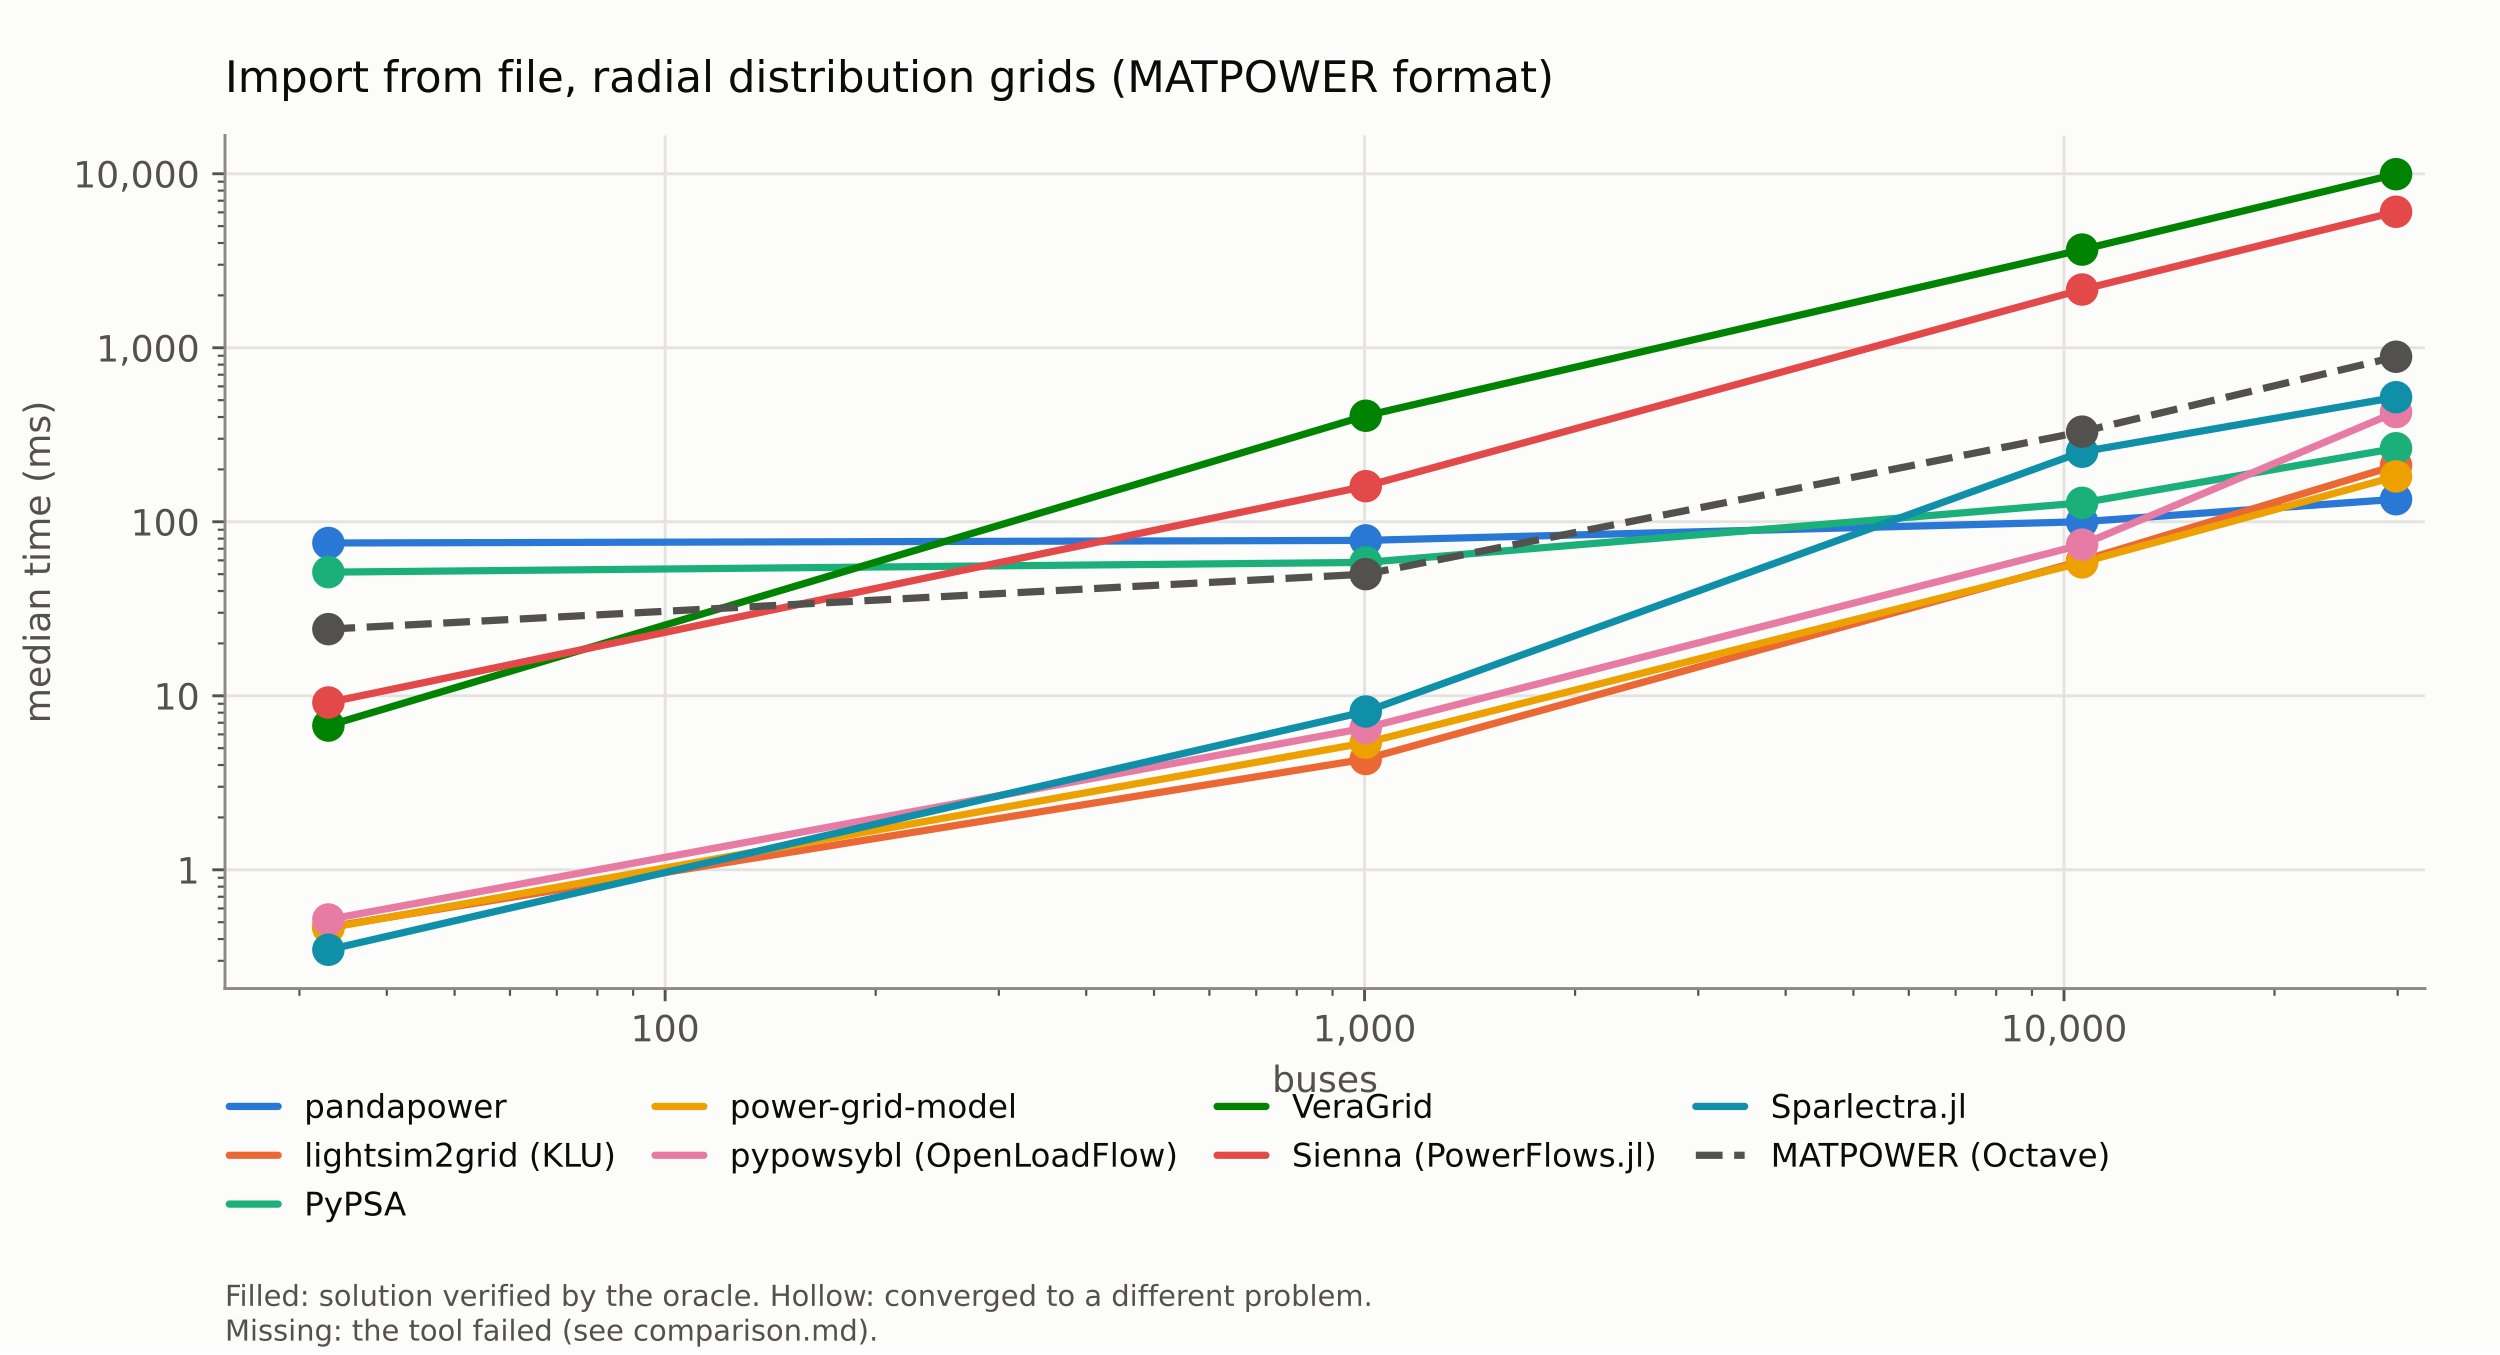
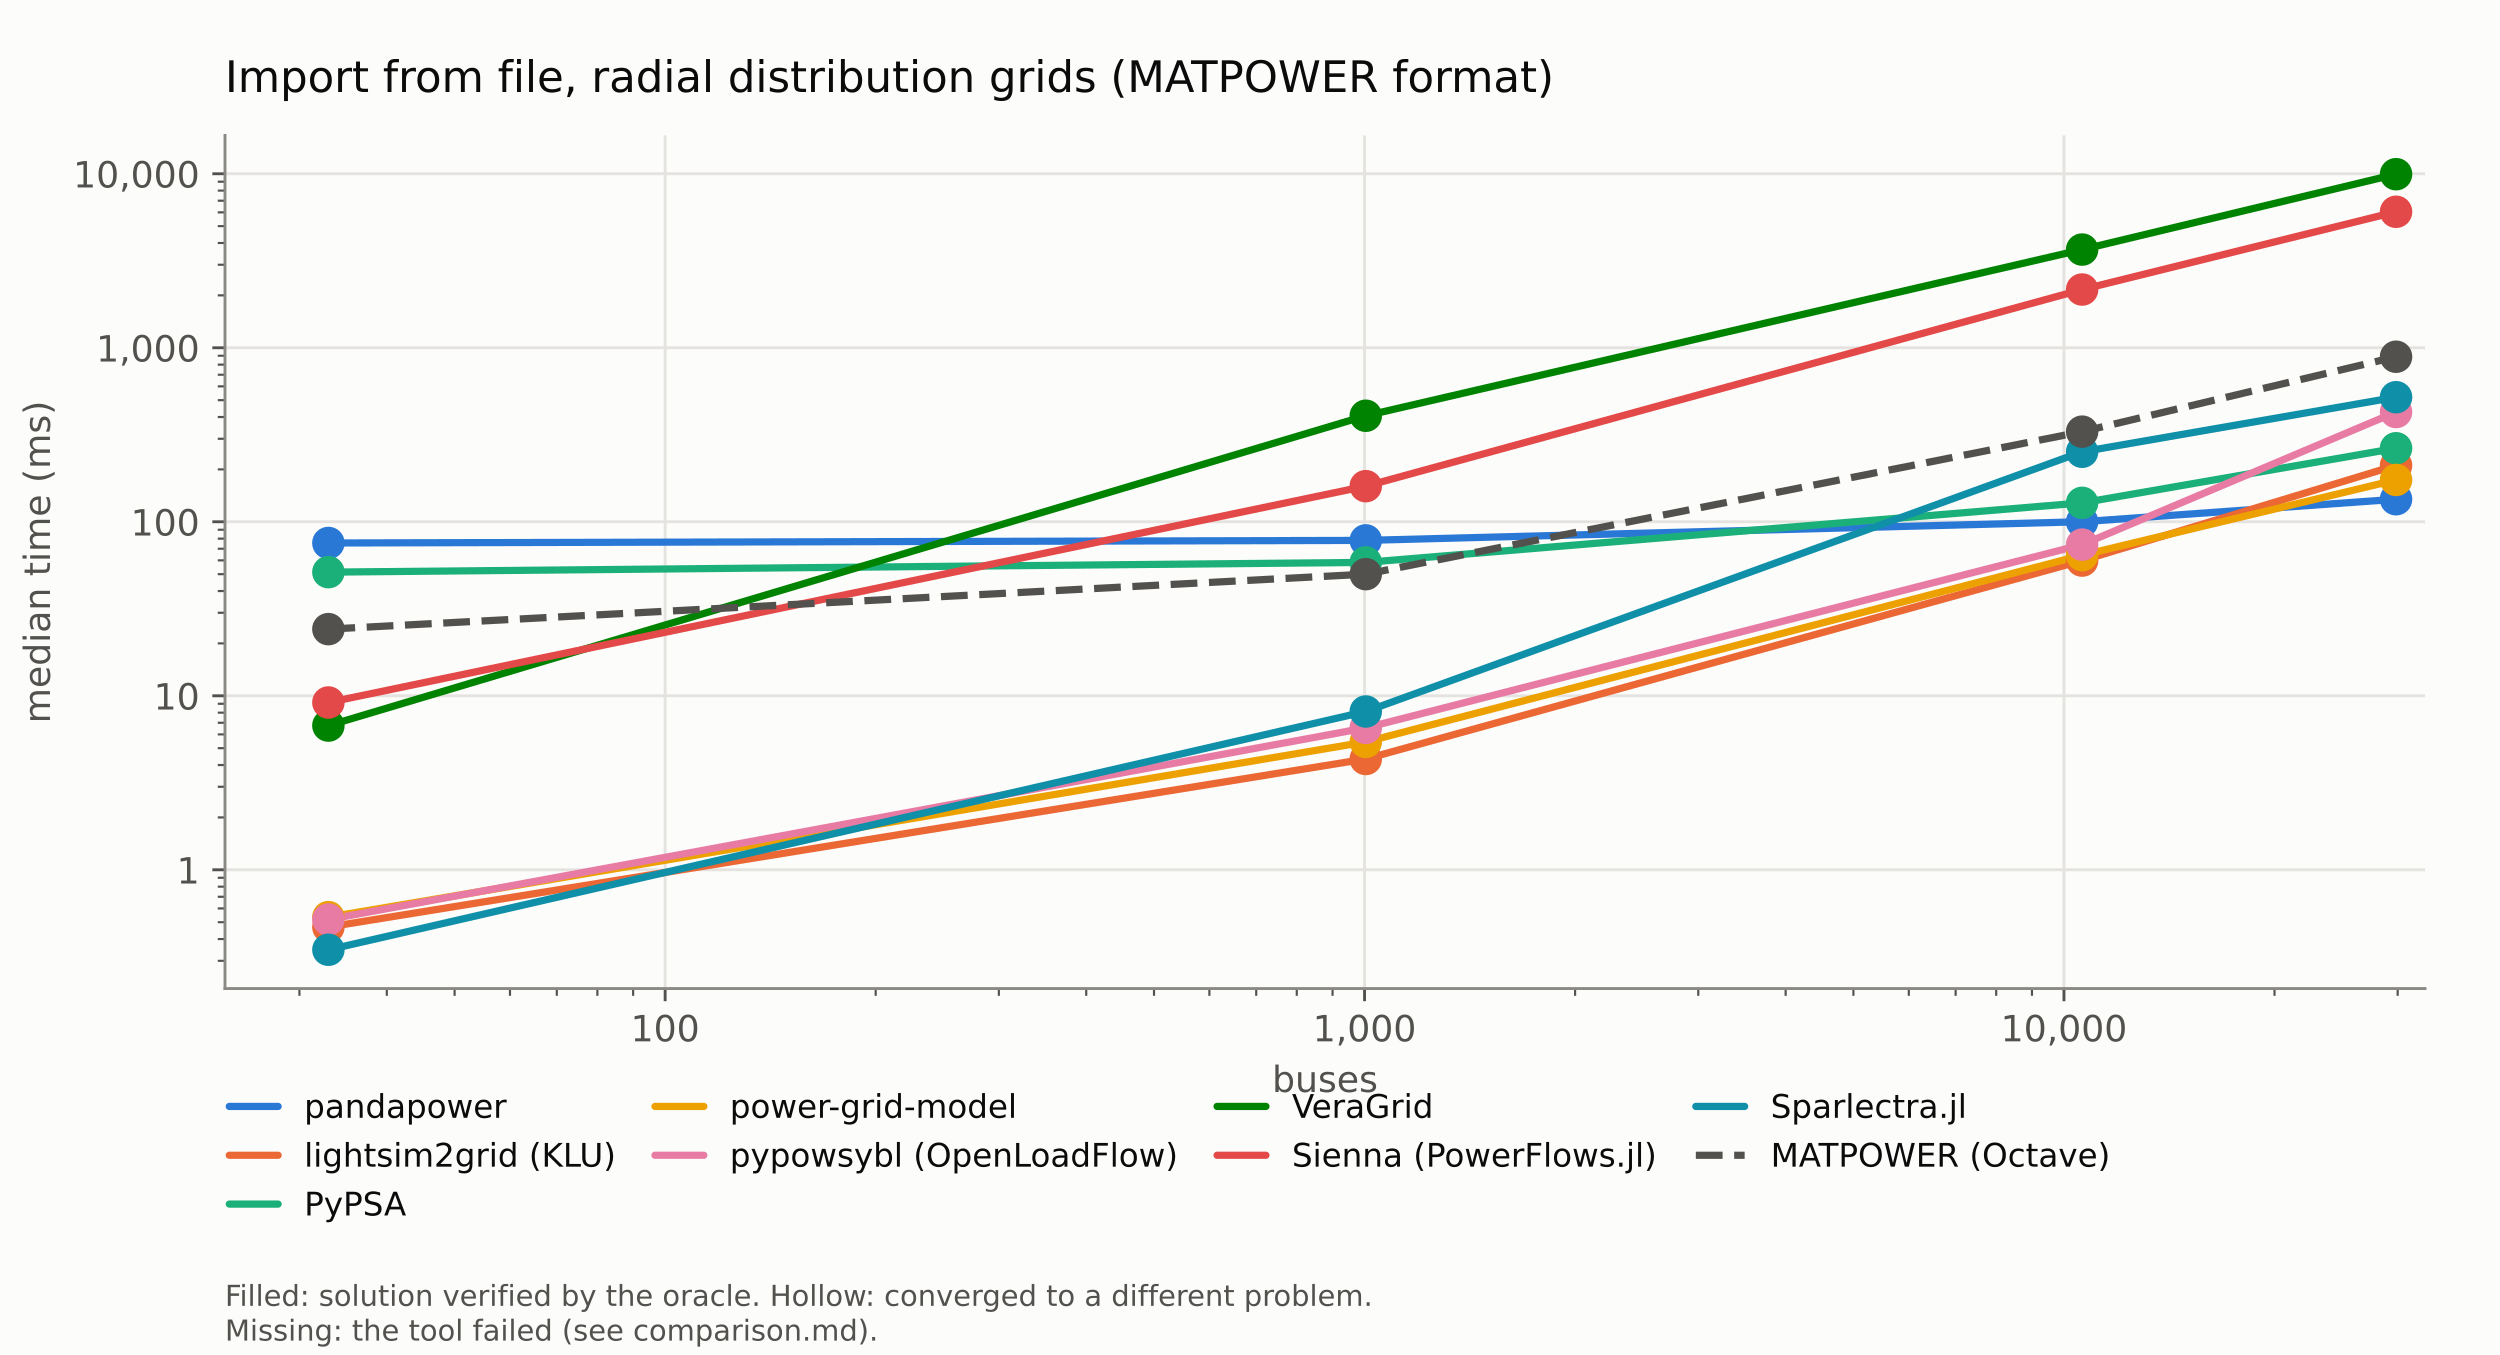
<svg xmlns="http://www.w3.org/2000/svg" xmlns:xlink="http://www.w3.org/1999/xlink" width="691.2pt" height="374.4pt" viewBox="0 0 691.2 374.4" version="1.1">
  <defs>
    <style type="text/css">*{stroke-linejoin: round; stroke-linecap: butt}</style>
  </defs>
  <g id="figure_1">
    <g id="patch_1">
      <path d="M 0 374.4  L 691.2 374.4  L 691.2 0  L 0 0  z " style="fill: #fcfcfb" />
    </g>
    <g id="axes_1">
      <g id="patch_2">
        <path d="M 62.208 273.312  L 670.464 273.312  L 670.464 37.44  L 62.208 37.44  z " style="fill: #fcfcfb" />
      </g>
      <g id="matplotlib.axis_1">
        <g id="xtick_1">
          <g id="line2d_1">
            <path d="M 183.898 273.312  L 183.898 37.44  " clip-path="url(#pc0a371b898)" style="fill: none; stroke: #e4e3df; stroke-width: 0.8; stroke-linecap: square" />
          </g>
          <g id="line2d_2">
            <defs>
              <path id="m20d59cd3c9" d="M 0 0  L 0 3.5  " style="stroke: #52514e; stroke-width: 0.8" />
            </defs>
            <g>
              <use xlink:href="#m20d59cd3c9" x="183.898" y="273.312" style="fill: #52514e; stroke: #52514e; stroke-width: 0.8" />
            </g>
          </g>
          <g id="text_1">
            <text style="font-size: 10px; font-family: 'DejaVu Sans', 'Bitstream Vera Sans', 'Computer Modern Sans Serif', 'Lucida Grande', 'Verdana', 'Geneva', 'Lucid', 'Arial', 'Helvetica', 'Avant Garde', sans-serif; text-anchor: middle; fill: #52514e" x="183.898" y="287.91" transform="rotate(-0 183.8982 287.9097)">100</text>
          </g>
        </g>
        <g id="xtick_2">
          <g id="line2d_3">
            <path d="M 377.272 273.312  L 377.272 37.44  " clip-path="url(#pc0a371b898)" style="fill: none; stroke: #e4e3df; stroke-width: 0.8; stroke-linecap: square" />
          </g>
          <g id="line2d_4">
            <g>
              <use xlink:href="#m20d59cd3c9" x="377.272" y="273.312" style="fill: #52514e; stroke: #52514e; stroke-width: 0.8" />
            </g>
          </g>
          <g id="text_2">
            <text style="font-size: 10px; font-family: 'DejaVu Sans', 'Bitstream Vera Sans', 'Computer Modern Sans Serif', 'Lucida Grande', 'Verdana', 'Geneva', 'Lucid', 'Arial', 'Helvetica', 'Avant Garde', sans-serif; text-anchor: middle; fill: #52514e" x="377.272" y="287.91" transform="rotate(-0 377.2721 287.9097)">1,000</text>
          </g>
        </g>
        <g id="xtick_3">
          <g id="line2d_5">
            <path d="M 570.646 273.312  L 570.646 37.44  " clip-path="url(#pc0a371b898)" style="fill: none; stroke: #e4e3df; stroke-width: 0.8; stroke-linecap: square" />
          </g>
          <g id="line2d_6">
            <g>
              <use xlink:href="#m20d59cd3c9" x="570.646" y="273.312" style="fill: #52514e; stroke: #52514e; stroke-width: 0.8" />
            </g>
          </g>
          <g id="text_3">
            <text style="font-size: 10px; font-family: 'DejaVu Sans', 'Bitstream Vera Sans', 'Computer Modern Sans Serif', 'Lucida Grande', 'Verdana', 'Geneva', 'Lucid', 'Arial', 'Helvetica', 'Avant Garde', sans-serif; text-anchor: middle; fill: #52514e" x="570.646" y="287.91" transform="rotate(-0 570.646 287.9097)">10,000</text>
          </g>
        </g>
        <g id="xtick_4">
          <g id="line2d_7">
            <defs>
              <path id="m6f22a44a9e" d="M 0 0  L 0 2  " style="stroke: #52514e; stroke-width: 0.6" />
            </defs>
            <g>
              <use xlink:href="#m6f22a44a9e" x="82.787" y="273.312" style="fill: #52514e; stroke: #52514e; stroke-width: 0.6" />
            </g>
          </g>
        </g>
        <g id="xtick_5">
          <g id="line2d_8">
            <g>
              <use xlink:href="#m6f22a44a9e" x="106.947" y="273.312" style="fill: #52514e; stroke: #52514e; stroke-width: 0.6" />
            </g>
          </g>
        </g>
        <g id="xtick_6">
          <g id="line2d_9">
            <g>
              <use xlink:href="#m6f22a44a9e" x="125.687" y="273.312" style="fill: #52514e; stroke: #52514e; stroke-width: 0.6" />
            </g>
          </g>
        </g>
        <g id="xtick_7">
          <g id="line2d_10">
            <g>
              <use xlink:href="#m6f22a44a9e" x="140.998" y="273.312" style="fill: #52514e; stroke: #52514e; stroke-width: 0.6" />
            </g>
          </g>
        </g>
        <g id="xtick_8">
          <g id="line2d_11">
            <g>
              <use xlink:href="#m6f22a44a9e" x="153.944" y="273.312" style="fill: #52514e; stroke: #52514e; stroke-width: 0.6" />
            </g>
          </g>
        </g>
        <g id="xtick_9">
          <g id="line2d_12">
            <g>
              <use xlink:href="#m6f22a44a9e" x="165.158" y="273.312" style="fill: #52514e; stroke: #52514e; stroke-width: 0.6" />
            </g>
          </g>
        </g>
        <g id="xtick_10">
          <g id="line2d_13">
            <g>
              <use xlink:href="#m6f22a44a9e" x="175.05" y="273.312" style="fill: #52514e; stroke: #52514e; stroke-width: 0.6" />
            </g>
          </g>
        </g>
        <g id="xtick_11">
          <g id="line2d_14">
            <g>
              <use xlink:href="#m6f22a44a9e" x="242.11" y="273.312" style="fill: #52514e; stroke: #52514e; stroke-width: 0.6" />
            </g>
          </g>
        </g>
        <g id="xtick_12">
          <g id="line2d_15">
            <g>
              <use xlink:href="#m6f22a44a9e" x="276.161" y="273.312" style="fill: #52514e; stroke: #52514e; stroke-width: 0.6" />
            </g>
          </g>
        </g>
        <g id="xtick_13">
          <g id="line2d_16">
            <g>
              <use xlink:href="#m6f22a44a9e" x="300.321" y="273.312" style="fill: #52514e; stroke: #52514e; stroke-width: 0.6" />
            </g>
          </g>
        </g>
        <g id="xtick_14">
          <g id="line2d_17">
            <g>
              <use xlink:href="#m6f22a44a9e" x="319.061" y="273.312" style="fill: #52514e; stroke: #52514e; stroke-width: 0.6" />
            </g>
          </g>
        </g>
        <g id="xtick_15">
          <g id="line2d_18">
            <g>
              <use xlink:href="#m6f22a44a9e" x="334.372" y="273.312" style="fill: #52514e; stroke: #52514e; stroke-width: 0.6" />
            </g>
          </g>
        </g>
        <g id="xtick_16">
          <g id="line2d_19">
            <g>
              <use xlink:href="#m6f22a44a9e" x="347.318" y="273.312" style="fill: #52514e; stroke: #52514e; stroke-width: 0.6" />
            </g>
          </g>
        </g>
        <g id="xtick_17">
          <g id="line2d_20">
            <g>
              <use xlink:href="#m6f22a44a9e" x="358.532" y="273.312" style="fill: #52514e; stroke: #52514e; stroke-width: 0.6" />
            </g>
          </g>
        </g>
        <g id="xtick_18">
          <g id="line2d_21">
            <g>
              <use xlink:href="#m6f22a44a9e" x="368.424" y="273.312" style="fill: #52514e; stroke: #52514e; stroke-width: 0.6" />
            </g>
          </g>
        </g>
        <g id="xtick_19">
          <g id="line2d_22">
            <g>
              <use xlink:href="#m6f22a44a9e" x="435.483" y="273.312" style="fill: #52514e; stroke: #52514e; stroke-width: 0.6" />
            </g>
          </g>
        </g>
        <g id="xtick_20">
          <g id="line2d_23">
            <g>
              <use xlink:href="#m6f22a44a9e" x="469.535" y="273.312" style="fill: #52514e; stroke: #52514e; stroke-width: 0.6" />
            </g>
          </g>
        </g>
        <g id="xtick_21">
          <g id="line2d_24">
            <g>
              <use xlink:href="#m6f22a44a9e" x="493.695" y="273.312" style="fill: #52514e; stroke: #52514e; stroke-width: 0.6" />
            </g>
          </g>
        </g>
        <g id="xtick_22">
          <g id="line2d_25">
            <g>
              <use xlink:href="#m6f22a44a9e" x="512.435" y="273.312" style="fill: #52514e; stroke: #52514e; stroke-width: 0.6" />
            </g>
          </g>
        </g>
        <g id="xtick_23">
          <g id="line2d_26">
            <g>
              <use xlink:href="#m6f22a44a9e" x="527.746" y="273.312" style="fill: #52514e; stroke: #52514e; stroke-width: 0.6" />
            </g>
          </g>
        </g>
        <g id="xtick_24">
          <g id="line2d_27">
            <g>
              <use xlink:href="#m6f22a44a9e" x="540.692" y="273.312" style="fill: #52514e; stroke: #52514e; stroke-width: 0.6" />
            </g>
          </g>
        </g>
        <g id="xtick_25">
          <g id="line2d_28">
            <g>
              <use xlink:href="#m6f22a44a9e" x="551.906" y="273.312" style="fill: #52514e; stroke: #52514e; stroke-width: 0.6" />
            </g>
          </g>
        </g>
        <g id="xtick_26">
          <g id="line2d_29">
            <g>
              <use xlink:href="#m6f22a44a9e" x="561.798" y="273.312" style="fill: #52514e; stroke: #52514e; stroke-width: 0.6" />
            </g>
          </g>
        </g>
        <g id="xtick_27">
          <g id="line2d_30">
            <g>
              <use xlink:href="#m6f22a44a9e" x="628.857" y="273.312" style="fill: #52514e; stroke: #52514e; stroke-width: 0.6" />
            </g>
          </g>
        </g>
        <g id="xtick_28">
          <g id="line2d_31">
            <g>
              <use xlink:href="#m6f22a44a9e" x="662.909" y="273.312" style="fill: #52514e; stroke: #52514e; stroke-width: 0.6" />
            </g>
          </g>
        </g>
        <g id="text_4">
          <text style="font-size: 10px; font-family: 'DejaVu Sans', 'Bitstream Vera Sans', 'Computer Modern Sans Serif', 'Lucida Grande', 'Verdana', 'Geneva', 'Lucid', 'Arial', 'Helvetica', 'Avant Garde', sans-serif; text-anchor: middle; fill: #52514e" x="366.336" y="301.91" transform="rotate(-0 366.336 301.9104)">buses</text>
        </g>
      </g>
      <g id="matplotlib.axis_2">
        <g id="ytick_1">
          <g id="line2d_32">
            <path d="M 62.208 240.485  L 670.464 240.485  " clip-path="url(#pc0a371b898)" style="fill: none; stroke: #e4e3df; stroke-width: 0.8; stroke-linecap: square" />
          </g>
          <g id="line2d_33">
            <defs>
              <path id="mfc723c383e" d="M 0 0  L -3.5 0  " style="stroke: #52514e; stroke-width: 0.8" />
            </defs>
            <g>
              <use xlink:href="#mfc723c383e" x="62.208" y="240.485" style="fill: #52514e; stroke: #52514e; stroke-width: 0.8" />
            </g>
          </g>
          <g id="text_5">
            <text style="font-size: 10px; font-family: 'DejaVu Sans', 'Bitstream Vera Sans', 'Computer Modern Sans Serif', 'Lucida Grande', 'Verdana', 'Geneva', 'Lucid', 'Arial', 'Helvetica', 'Avant Garde', sans-serif; text-anchor: end; fill: #52514e" x="55.208" y="244.284" transform="rotate(-0 55.208 244.2835)">1</text>
          </g>
        </g>
        <g id="ytick_2">
          <g id="line2d_34">
            <path d="M 62.208 192.373  L 670.464 192.373  " clip-path="url(#pc0a371b898)" style="fill: none; stroke: #e4e3df; stroke-width: 0.8; stroke-linecap: square" />
          </g>
          <g id="line2d_35">
            <g>
              <use xlink:href="#mfc723c383e" x="62.208" y="192.373" style="fill: #52514e; stroke: #52514e; stroke-width: 0.8" />
            </g>
          </g>
          <g id="text_6">
            <text style="font-size: 10px; font-family: 'DejaVu Sans', 'Bitstream Vera Sans', 'Computer Modern Sans Serif', 'Lucida Grande', 'Verdana', 'Geneva', 'Lucid', 'Arial', 'Helvetica', 'Avant Garde', sans-serif; text-anchor: end; fill: #52514e" x="55.208" y="196.172" transform="rotate(-0 55.208 196.172)">10</text>
          </g>
        </g>
        <g id="ytick_3">
          <g id="line2d_36">
            <path d="M 62.208 144.262  L 670.464 144.262  " clip-path="url(#pc0a371b898)" style="fill: none; stroke: #e4e3df; stroke-width: 0.8; stroke-linecap: square" />
          </g>
          <g id="line2d_37">
            <g>
              <use xlink:href="#mfc723c383e" x="62.208" y="144.262" style="fill: #52514e; stroke: #52514e; stroke-width: 0.8" />
            </g>
          </g>
          <g id="text_7">
            <text style="font-size: 10px; font-family: 'DejaVu Sans', 'Bitstream Vera Sans', 'Computer Modern Sans Serif', 'Lucida Grande', 'Verdana', 'Geneva', 'Lucid', 'Arial', 'Helvetica', 'Avant Garde', sans-serif; text-anchor: end; fill: #52514e" x="55.208" y="148.06" transform="rotate(-0 55.208 148.0604)">100</text>
          </g>
        </g>
        <g id="ytick_4">
          <g id="line2d_38">
            <path d="M 62.208 96.15  L 670.464 96.15  " clip-path="url(#pc0a371b898)" style="fill: none; stroke: #e4e3df; stroke-width: 0.8; stroke-linecap: square" />
          </g>
          <g id="line2d_39">
            <g>
              <use xlink:href="#mfc723c383e" x="62.208" y="96.15" style="fill: #52514e; stroke: #52514e; stroke-width: 0.8" />
            </g>
          </g>
          <g id="text_8">
            <text style="font-size: 10px; font-family: 'DejaVu Sans', 'Bitstream Vera Sans', 'Computer Modern Sans Serif', 'Lucida Grande', 'Verdana', 'Geneva', 'Lucid', 'Arial', 'Helvetica', 'Avant Garde', sans-serif; text-anchor: end; fill: #52514e" x="55.208" y="99.949" transform="rotate(-0 55.208 99.94882)">1,000</text>
          </g>
        </g>
        <g id="ytick_5">
          <g id="line2d_40">
            <path d="M 62.208 48.038  L 670.464 48.038  " clip-path="url(#pc0a371b898)" style="fill: none; stroke: #e4e3df; stroke-width: 0.8; stroke-linecap: square" />
          </g>
          <g id="line2d_41">
            <g>
              <use xlink:href="#mfc723c383e" x="62.208" y="48.038" style="fill: #52514e; stroke: #52514e; stroke-width: 0.8" />
            </g>
          </g>
          <g id="text_9">
            <text style="font-size: 10px; font-family: 'DejaVu Sans', 'Bitstream Vera Sans', 'Computer Modern Sans Serif', 'Lucida Grande', 'Verdana', 'Geneva', 'Lucid', 'Arial', 'Helvetica', 'Avant Garde', sans-serif; text-anchor: end; fill: #52514e" x="55.208" y="51.837" transform="rotate(-0 55.208 51.83725)">10,000</text>
          </g>
        </g>
        <g id="ytick_6">
          <g id="line2d_42">
            <defs>
              <path id="m65e5005413" d="M 0 0  L -2 0  " style="stroke: #52514e; stroke-width: 0.6" />
            </defs>
            <g>
              <use xlink:href="#m65e5005413" x="62.208" y="265.641" style="fill: #52514e; stroke: #52514e; stroke-width: 0.6" />
            </g>
          </g>
        </g>
        <g id="ytick_7">
          <g id="line2d_43">
            <g>
              <use xlink:href="#m65e5005413" x="62.208" y="259.63" style="fill: #52514e; stroke: #52514e; stroke-width: 0.6" />
            </g>
          </g>
        </g>
        <g id="ytick_8">
          <g id="line2d_44">
            <g>
              <use xlink:href="#m65e5005413" x="62.208" y="254.968" style="fill: #52514e; stroke: #52514e; stroke-width: 0.6" />
            </g>
          </g>
        </g>
        <g id="ytick_9">
          <g id="line2d_45">
            <g>
              <use xlink:href="#m65e5005413" x="62.208" y="251.158" style="fill: #52514e; stroke: #52514e; stroke-width: 0.6" />
            </g>
          </g>
        </g>
        <g id="ytick_10">
          <g id="line2d_46">
            <g>
              <use xlink:href="#m65e5005413" x="62.208" y="247.937" style="fill: #52514e; stroke: #52514e; stroke-width: 0.6" />
            </g>
          </g>
        </g>
        <g id="ytick_11">
          <g id="line2d_47">
            <g>
              <use xlink:href="#m65e5005413" x="62.208" y="245.147" style="fill: #52514e; stroke: #52514e; stroke-width: 0.6" />
            </g>
          </g>
        </g>
        <g id="ytick_12">
          <g id="line2d_48">
            <g>
              <use xlink:href="#m65e5005413" x="62.208" y="242.686" style="fill: #52514e; stroke: #52514e; stroke-width: 0.6" />
            </g>
          </g>
        </g>
        <g id="ytick_13">
          <g id="line2d_49">
            <g>
              <use xlink:href="#m65e5005413" x="62.208" y="226.002" style="fill: #52514e; stroke: #52514e; stroke-width: 0.6" />
            </g>
          </g>
        </g>
        <g id="ytick_14">
          <g id="line2d_50">
            <g>
              <use xlink:href="#m65e5005413" x="62.208" y="217.53" style="fill: #52514e; stroke: #52514e; stroke-width: 0.6" />
            </g>
          </g>
        </g>
        <g id="ytick_15">
          <g id="line2d_51">
            <g>
              <use xlink:href="#m65e5005413" x="62.208" y="211.519" style="fill: #52514e; stroke: #52514e; stroke-width: 0.6" />
            </g>
          </g>
        </g>
        <g id="ytick_16">
          <g id="line2d_52">
            <g>
              <use xlink:href="#m65e5005413" x="62.208" y="206.856" style="fill: #52514e; stroke: #52514e; stroke-width: 0.6" />
            </g>
          </g>
        </g>
        <g id="ytick_17">
          <g id="line2d_53">
            <g>
              <use xlink:href="#m65e5005413" x="62.208" y="203.047" style="fill: #52514e; stroke: #52514e; stroke-width: 0.6" />
            </g>
          </g>
        </g>
        <g id="ytick_18">
          <g id="line2d_54">
            <g>
              <use xlink:href="#m65e5005413" x="62.208" y="199.826" style="fill: #52514e; stroke: #52514e; stroke-width: 0.6" />
            </g>
          </g>
        </g>
        <g id="ytick_19">
          <g id="line2d_55">
            <g>
              <use xlink:href="#m65e5005413" x="62.208" y="197.036" style="fill: #52514e; stroke: #52514e; stroke-width: 0.6" />
            </g>
          </g>
        </g>
        <g id="ytick_20">
          <g id="line2d_56">
            <g>
              <use xlink:href="#m65e5005413" x="62.208" y="194.575" style="fill: #52514e; stroke: #52514e; stroke-width: 0.6" />
            </g>
          </g>
        </g>
        <g id="ytick_21">
          <g id="line2d_57">
            <g>
              <use xlink:href="#m65e5005413" x="62.208" y="177.89" style="fill: #52514e; stroke: #52514e; stroke-width: 0.6" />
            </g>
          </g>
        </g>
        <g id="ytick_22">
          <g id="line2d_58">
            <g>
              <use xlink:href="#m65e5005413" x="62.208" y="169.418" style="fill: #52514e; stroke: #52514e; stroke-width: 0.6" />
            </g>
          </g>
        </g>
        <g id="ytick_23">
          <g id="line2d_59">
            <g>
              <use xlink:href="#m65e5005413" x="62.208" y="163.407" style="fill: #52514e; stroke: #52514e; stroke-width: 0.6" />
            </g>
          </g>
        </g>
        <g id="ytick_24">
          <g id="line2d_60">
            <g>
              <use xlink:href="#m65e5005413" x="62.208" y="158.745" style="fill: #52514e; stroke: #52514e; stroke-width: 0.6" />
            </g>
          </g>
        </g>
        <g id="ytick_25">
          <g id="line2d_61">
            <g>
              <use xlink:href="#m65e5005413" x="62.208" y="154.935" style="fill: #52514e; stroke: #52514e; stroke-width: 0.6" />
            </g>
          </g>
        </g>
        <g id="ytick_26">
          <g id="line2d_62">
            <g>
              <use xlink:href="#m65e5005413" x="62.208" y="151.714" style="fill: #52514e; stroke: #52514e; stroke-width: 0.6" />
            </g>
          </g>
        </g>
        <g id="ytick_27">
          <g id="line2d_63">
            <g>
              <use xlink:href="#m65e5005413" x="62.208" y="148.924" style="fill: #52514e; stroke: #52514e; stroke-width: 0.6" />
            </g>
          </g>
        </g>
        <g id="ytick_28">
          <g id="line2d_64">
            <g>
              <use xlink:href="#m65e5005413" x="62.208" y="146.463" style="fill: #52514e; stroke: #52514e; stroke-width: 0.6" />
            </g>
          </g>
        </g>
        <g id="ytick_29">
          <g id="line2d_65">
            <g>
              <use xlink:href="#m65e5005413" x="62.208" y="129.779" style="fill: #52514e; stroke: #52514e; stroke-width: 0.6" />
            </g>
          </g>
        </g>
        <g id="ytick_30">
          <g id="line2d_66">
            <g>
              <use xlink:href="#m65e5005413" x="62.208" y="121.307" style="fill: #52514e; stroke: #52514e; stroke-width: 0.6" />
            </g>
          </g>
        </g>
        <g id="ytick_31">
          <g id="line2d_67">
            <g>
              <use xlink:href="#m65e5005413" x="62.208" y="115.296" style="fill: #52514e; stroke: #52514e; stroke-width: 0.6" />
            </g>
          </g>
        </g>
        <g id="ytick_32">
          <g id="line2d_68">
            <g>
              <use xlink:href="#m65e5005413" x="62.208" y="110.633" style="fill: #52514e; stroke: #52514e; stroke-width: 0.6" />
            </g>
          </g>
        </g>
        <g id="ytick_33">
          <g id="line2d_69">
            <g>
              <use xlink:href="#m65e5005413" x="62.208" y="106.823" style="fill: #52514e; stroke: #52514e; stroke-width: 0.6" />
            </g>
          </g>
        </g>
        <g id="ytick_34">
          <g id="line2d_70">
            <g>
              <use xlink:href="#m65e5005413" x="62.208" y="103.603" style="fill: #52514e; stroke: #52514e; stroke-width: 0.6" />
            </g>
          </g>
        </g>
        <g id="ytick_35">
          <g id="line2d_71">
            <g>
              <use xlink:href="#m65e5005413" x="62.208" y="100.812" style="fill: #52514e; stroke: #52514e; stroke-width: 0.6" />
            </g>
          </g>
        </g>
        <g id="ytick_36">
          <g id="line2d_72">
            <g>
              <use xlink:href="#m65e5005413" x="62.208" y="98.351" style="fill: #52514e; stroke: #52514e; stroke-width: 0.6" />
            </g>
          </g>
        </g>
        <g id="ytick_37">
          <g id="line2d_73">
            <g>
              <use xlink:href="#m65e5005413" x="62.208" y="81.667" style="fill: #52514e; stroke: #52514e; stroke-width: 0.6" />
            </g>
          </g>
        </g>
        <g id="ytick_38">
          <g id="line2d_74">
            <g>
              <use xlink:href="#m65e5005413" x="62.208" y="73.195" style="fill: #52514e; stroke: #52514e; stroke-width: 0.6" />
            </g>
          </g>
        </g>
        <g id="ytick_39">
          <g id="line2d_75">
            <g>
              <use xlink:href="#m65e5005413" x="62.208" y="67.184" style="fill: #52514e; stroke: #52514e; stroke-width: 0.6" />
            </g>
          </g>
        </g>
        <g id="ytick_40">
          <g id="line2d_76">
            <g>
              <use xlink:href="#m65e5005413" x="62.208" y="62.521" style="fill: #52514e; stroke: #52514e; stroke-width: 0.6" />
            </g>
          </g>
        </g>
        <g id="ytick_41">
          <g id="line2d_77">
            <g>
              <use xlink:href="#m65e5005413" x="62.208" y="58.712" style="fill: #52514e; stroke: #52514e; stroke-width: 0.6" />
            </g>
          </g>
        </g>
        <g id="ytick_42">
          <g id="line2d_78">
            <g>
              <use xlink:href="#m65e5005413" x="62.208" y="55.491" style="fill: #52514e; stroke: #52514e; stroke-width: 0.6" />
            </g>
          </g>
        </g>
        <g id="ytick_43">
          <g id="line2d_79">
            <g>
              <use xlink:href="#m65e5005413" x="62.208" y="52.701" style="fill: #52514e; stroke: #52514e; stroke-width: 0.6" />
            </g>
          </g>
        </g>
        <g id="ytick_44">
          <g id="line2d_80">
            <g>
              <use xlink:href="#m65e5005413" x="62.208" y="50.24" style="fill: #52514e; stroke: #52514e; stroke-width: 0.6" />
            </g>
          </g>
        </g>
        <g id="text_10">
          <text style="font-size: 10px; font-family: 'DejaVu Sans', 'Bitstream Vera Sans', 'Computer Modern Sans Serif', 'Lucida Grande', 'Verdana', 'Geneva', 'Lucid', 'Arial', 'Helvetica', 'Avant Garde', sans-serif; text-anchor: middle; fill: #52514e" x="13.815" y="155.376" transform="rotate(-90 13.81503 155.376)">median time (ms)</text>
        </g>
      </g>
      <g id="line2d_81">
        <path d="M 90.791 150.127  L 377.607 149.408  L 575.666 144.246  L 662.46 138.028  " clip-path="url(#pc0a371b898)" style="fill: none; stroke: #2a78d6; stroke-width: 2; stroke-linecap: round" />
      </g>
      <g id="line2d_82">
        <path d="M 90.791 256.294  L 377.607 209.845  L 575.666 154.992  L 662.46 128.669  " clip-path="url(#pc0a371b898)" style="fill: none; stroke: #eb6834; stroke-width: 2; stroke-linecap: round" />
      </g>
      <g id="line2d_83">
        <path d="M 90.791 158.184  L 377.607 155.488  L 575.666 139.024  L 662.46 123.933  " clip-path="url(#pc0a371b898)" style="fill: none; stroke: #1baf7a; stroke-width: 2; stroke-linecap: round" />
      </g>
      <g id="line2d_84">
-         <path d="M 90.791 256.581  L 377.607 205.342  L 575.666 155.488  L 662.46 131.719  " clip-path="url(#pc0a371b898)" style="fill: none; stroke: #eda100; stroke-width: 2; stroke-linecap: round" />
+         <path d="M 90.791 253.568  L 377.607 205.126  L 575.666 153.495  L 662.46 132.687  " clip-path="url(#pc0a371b898)" style="fill: none; stroke: #eda100; stroke-width: 2; stroke-linecap: round" />
      </g>
      <g id="line2d_85">
        <path d="M 90.791 254.217  L 377.607 201.242  L 575.666 150.579  L 662.46 113.913  " clip-path="url(#pc0a371b898)" style="fill: none; stroke: #e87ba4; stroke-width: 2; stroke-linecap: round" />
      </g>
      <g id="line2d_86">
        <path d="M 90.791 200.606  L 377.607 114.947  L 575.666 69.001  L 662.46 48.161  " clip-path="url(#pc0a371b898)" style="fill: none; stroke: #008300; stroke-width: 2; stroke-linecap: round" />
      </g>
      <g id="line2d_87">
        <path d="M 90.791 194.227  L 377.607 134.417  L 575.666 80.047  L 662.46 58.554  " clip-path="url(#pc0a371b898)" style="fill: none; stroke: #e34948; stroke-width: 2; stroke-linecap: round" />
      </g>
      <g id="line2d_88">
        <path d="M 90.791 262.591  L 377.607 196.717  L 575.666 124.906  L 662.46 109.819  " clip-path="url(#pc0a371b898)" style="fill: none; stroke: #0f8fa8; stroke-width: 2; stroke-linecap: round" />
      </g>
      <g id="line2d_89">
        <path d="M 90.791 173.943  L 377.607 158.743  L 575.666 119.344  L 662.46 98.631  " clip-path="url(#pc0a371b898)" style="fill: none; stroke-dasharray: 7.4,3.2; stroke-dashoffset: 0; stroke: #52514e; stroke-width: 2" />
      </g>
      <g id="patch_3">
        <path d="M 62.208 273.312  L 62.208 37.44  " style="fill: none; stroke: #8a8984; stroke-width: 0.8; stroke-linejoin: miter; stroke-linecap: square" />
      </g>
      <g id="patch_4">
        <path d="M 62.208 273.312  L 670.464 273.312  " style="fill: none; stroke: #8a8984; stroke-width: 0.8; stroke-linejoin: miter; stroke-linecap: square" />
      </g>
      <g id="line2d_90">
        <defs>
          <path id="mda2b04d49a" d="M 0 3.5  C 0.928 3.5 1.819 3.131 2.475 2.475  C 3.131 1.819 3.5 0.928 3.5 0  C 3.5 -0.928 3.131 -1.819 2.475 -2.475  C 1.819 -3.131 0.928 -3.5 0 -3.5  C -0.928 -3.5 -1.819 -3.131 -2.475 -2.475  C -3.131 -1.819 -3.5 -0.928 -3.5 0  C -3.5 0.928 -3.131 1.819 -2.475 2.475  C -1.819 3.131 -0.928 3.5 0 3.5  z " style="stroke: #2a78d6; stroke-width: 2" />
        </defs>
        <g clip-path="url(#pc0a371b898)">
          <use xlink:href="#mda2b04d49a" x="90.791" y="150.127" style="fill: #2a78d6; stroke: #2a78d6; stroke-width: 2" />
        </g>
      </g>
      <g id="line2d_91">
        <g clip-path="url(#pc0a371b898)">
          <use xlink:href="#mda2b04d49a" x="377.607" y="149.408" style="fill: #2a78d6; stroke: #2a78d6; stroke-width: 2" />
        </g>
      </g>
      <g id="line2d_92">
        <g clip-path="url(#pc0a371b898)">
          <use xlink:href="#mda2b04d49a" x="575.666" y="144.246" style="fill: #2a78d6; stroke: #2a78d6; stroke-width: 2" />
        </g>
      </g>
      <g id="line2d_93">
        <g clip-path="url(#pc0a371b898)">
          <use xlink:href="#mda2b04d49a" x="662.46" y="138.028" style="fill: #2a78d6; stroke: #2a78d6; stroke-width: 2" />
        </g>
      </g>
      <g id="line2d_94">
        <defs>
          <path id="ma2a4504691" d="M 0 3.5  C 0.928 3.5 1.819 3.131 2.475 2.475  C 3.131 1.819 3.5 0.928 3.5 0  C 3.5 -0.928 3.131 -1.819 2.475 -2.475  C 1.819 -3.131 0.928 -3.5 0 -3.5  C -0.928 -3.5 -1.819 -3.131 -2.475 -2.475  C -3.131 -1.819 -3.5 -0.928 -3.5 0  C -3.5 0.928 -3.131 1.819 -2.475 2.475  C -1.819 3.131 -0.928 3.5 0 3.5  z " style="stroke: #eb6834; stroke-width: 2" />
        </defs>
        <g clip-path="url(#pc0a371b898)">
          <use xlink:href="#ma2a4504691" x="90.791" y="256.294" style="fill: #eb6834; stroke: #eb6834; stroke-width: 2" />
        </g>
      </g>
      <g id="line2d_95">
        <g clip-path="url(#pc0a371b898)">
          <use xlink:href="#ma2a4504691" x="377.607" y="209.845" style="fill: #eb6834; stroke: #eb6834; stroke-width: 2" />
        </g>
      </g>
      <g id="line2d_96">
        <g clip-path="url(#pc0a371b898)">
          <use xlink:href="#ma2a4504691" x="575.666" y="154.992" style="fill: #eb6834; stroke: #eb6834; stroke-width: 2" />
        </g>
      </g>
      <g id="line2d_97">
        <g clip-path="url(#pc0a371b898)">
          <use xlink:href="#ma2a4504691" x="662.46" y="128.669" style="fill: #eb6834; stroke: #eb6834; stroke-width: 2" />
        </g>
      </g>
      <g id="line2d_98">
        <defs>
          <path id="me11fbd6cf9" d="M 0 3.5  C 0.928 3.5 1.819 3.131 2.475 2.475  C 3.131 1.819 3.5 0.928 3.5 0  C 3.5 -0.928 3.131 -1.819 2.475 -2.475  C 1.819 -3.131 0.928 -3.5 0 -3.5  C -0.928 -3.5 -1.819 -3.131 -2.475 -2.475  C -3.131 -1.819 -3.5 -0.928 -3.5 0  C -3.5 0.928 -3.131 1.819 -2.475 2.475  C -1.819 3.131 -0.928 3.5 0 3.5  z " style="stroke: #1baf7a; stroke-width: 2" />
        </defs>
        <g clip-path="url(#pc0a371b898)">
          <use xlink:href="#me11fbd6cf9" x="90.791" y="158.184" style="fill: #1baf7a; stroke: #1baf7a; stroke-width: 2" />
        </g>
      </g>
      <g id="line2d_99">
        <g clip-path="url(#pc0a371b898)">
          <use xlink:href="#me11fbd6cf9" x="377.607" y="155.488" style="fill: #1baf7a; stroke: #1baf7a; stroke-width: 2" />
        </g>
      </g>
      <g id="line2d_100">
        <g clip-path="url(#pc0a371b898)">
          <use xlink:href="#me11fbd6cf9" x="575.666" y="139.024" style="fill: #1baf7a; stroke: #1baf7a; stroke-width: 2" />
        </g>
      </g>
      <g id="line2d_101">
        <g clip-path="url(#pc0a371b898)">
          <use xlink:href="#me11fbd6cf9" x="662.46" y="123.933" style="fill: #1baf7a; stroke: #1baf7a; stroke-width: 2" />
        </g>
      </g>
      <g id="line2d_102">
        <defs>
          <path id="m27cba2253d" d="M 0 3.5  C 0.928 3.5 1.819 3.131 2.475 2.475  C 3.131 1.819 3.5 0.928 3.5 0  C 3.5 -0.928 3.131 -1.819 2.475 -2.475  C 1.819 -3.131 0.928 -3.5 0 -3.5  C -0.928 -3.5 -1.819 -3.131 -2.475 -2.475  C -3.131 -1.819 -3.5 -0.928 -3.5 0  C -3.5 0.928 -3.131 1.819 -2.475 2.475  C -1.819 3.131 -0.928 3.5 0 3.5  z " style="stroke: #eda100; stroke-width: 2" />
        </defs>
        <g clip-path="url(#pc0a371b898)">
-           <use xlink:href="#m27cba2253d" x="90.791" y="256.581" style="fill: #eda100; stroke: #eda100; stroke-width: 2" />
+           <use xlink:href="#m27cba2253d" x="90.791" y="253.568" style="fill: #eda100; stroke: #eda100; stroke-width: 2" />
        </g>
      </g>
      <g id="line2d_103">
        <g clip-path="url(#pc0a371b898)">
-           <use xlink:href="#m27cba2253d" x="377.607" y="205.342" style="fill: #eda100; stroke: #eda100; stroke-width: 2" />
+           <use xlink:href="#m27cba2253d" x="377.607" y="205.126" style="fill: #eda100; stroke: #eda100; stroke-width: 2" />
        </g>
      </g>
      <g id="line2d_104">
        <g clip-path="url(#pc0a371b898)">
-           <use xlink:href="#m27cba2253d" x="575.666" y="155.488" style="fill: #eda100; stroke: #eda100; stroke-width: 2" />
+           <use xlink:href="#m27cba2253d" x="575.666" y="153.495" style="fill: #eda100; stroke: #eda100; stroke-width: 2" />
        </g>
      </g>
      <g id="line2d_105">
        <g clip-path="url(#pc0a371b898)">
-           <use xlink:href="#m27cba2253d" x="662.46" y="131.719" style="fill: #eda100; stroke: #eda100; stroke-width: 2" />
+           <use xlink:href="#m27cba2253d" x="662.46" y="132.687" style="fill: #eda100; stroke: #eda100; stroke-width: 2" />
        </g>
      </g>
      <g id="line2d_106">
        <defs>
          <path id="mb1a70c6c89" d="M 0 3.5  C 0.928 3.5 1.819 3.131 2.475 2.475  C 3.131 1.819 3.5 0.928 3.5 0  C 3.5 -0.928 3.131 -1.819 2.475 -2.475  C 1.819 -3.131 0.928 -3.5 0 -3.5  C -0.928 -3.5 -1.819 -3.131 -2.475 -2.475  C -3.131 -1.819 -3.5 -0.928 -3.5 0  C -3.5 0.928 -3.131 1.819 -2.475 2.475  C -1.819 3.131 -0.928 3.5 0 3.5  z " style="stroke: #e87ba4; stroke-width: 2" />
        </defs>
        <g clip-path="url(#pc0a371b898)">
          <use xlink:href="#mb1a70c6c89" x="90.791" y="254.217" style="fill: #e87ba4; stroke: #e87ba4; stroke-width: 2" />
        </g>
      </g>
      <g id="line2d_107">
        <g clip-path="url(#pc0a371b898)">
          <use xlink:href="#mb1a70c6c89" x="377.607" y="201.242" style="fill: #e87ba4; stroke: #e87ba4; stroke-width: 2" />
        </g>
      </g>
      <g id="line2d_108">
        <g clip-path="url(#pc0a371b898)">
          <use xlink:href="#mb1a70c6c89" x="575.666" y="150.579" style="fill: #e87ba4; stroke: #e87ba4; stroke-width: 2" />
        </g>
      </g>
      <g id="line2d_109">
        <g clip-path="url(#pc0a371b898)">
          <use xlink:href="#mb1a70c6c89" x="662.46" y="113.913" style="fill: #e87ba4; stroke: #e87ba4; stroke-width: 2" />
        </g>
      </g>
      <g id="line2d_110">
        <defs>
          <path id="m8a57e56164" d="M 0 3.5  C 0.928 3.5 1.819 3.131 2.475 2.475  C 3.131 1.819 3.5 0.928 3.5 0  C 3.5 -0.928 3.131 -1.819 2.475 -2.475  C 1.819 -3.131 0.928 -3.5 0 -3.5  C -0.928 -3.5 -1.819 -3.131 -2.475 -2.475  C -3.131 -1.819 -3.5 -0.928 -3.5 0  C -3.5 0.928 -3.131 1.819 -2.475 2.475  C -1.819 3.131 -0.928 3.5 0 3.5  z " style="stroke: #008300; stroke-width: 2" />
        </defs>
        <g clip-path="url(#pc0a371b898)">
          <use xlink:href="#m8a57e56164" x="90.791" y="200.606" style="fill: #008300; stroke: #008300; stroke-width: 2" />
        </g>
      </g>
      <g id="line2d_111">
        <g clip-path="url(#pc0a371b898)">
          <use xlink:href="#m8a57e56164" x="377.607" y="114.947" style="fill: #008300; stroke: #008300; stroke-width: 2" />
        </g>
      </g>
      <g id="line2d_112">
        <g clip-path="url(#pc0a371b898)">
          <use xlink:href="#m8a57e56164" x="575.666" y="69.001" style="fill: #008300; stroke: #008300; stroke-width: 2" />
        </g>
      </g>
      <g id="line2d_113">
        <g clip-path="url(#pc0a371b898)">
          <use xlink:href="#m8a57e56164" x="662.46" y="48.161" style="fill: #008300; stroke: #008300; stroke-width: 2" />
        </g>
      </g>
      <g id="line2d_114">
        <defs>
          <path id="meaa09000cd" d="M 0 3.5  C 0.928 3.5 1.819 3.131 2.475 2.475  C 3.131 1.819 3.5 0.928 3.5 0  C 3.5 -0.928 3.131 -1.819 2.475 -2.475  C 1.819 -3.131 0.928 -3.5 0 -3.5  C -0.928 -3.5 -1.819 -3.131 -2.475 -2.475  C -3.131 -1.819 -3.5 -0.928 -3.5 0  C -3.5 0.928 -3.131 1.819 -2.475 2.475  C -1.819 3.131 -0.928 3.5 0 3.5  z " style="stroke: #e34948; stroke-width: 2" />
        </defs>
        <g clip-path="url(#pc0a371b898)">
          <use xlink:href="#meaa09000cd" x="90.791" y="194.227" style="fill: #e34948; stroke: #e34948; stroke-width: 2" />
        </g>
      </g>
      <g id="line2d_115">
        <g clip-path="url(#pc0a371b898)">
          <use xlink:href="#meaa09000cd" x="377.607" y="134.417" style="fill: #e34948; stroke: #e34948; stroke-width: 2" />
        </g>
      </g>
      <g id="line2d_116">
        <g clip-path="url(#pc0a371b898)">
          <use xlink:href="#meaa09000cd" x="575.666" y="80.047" style="fill: #e34948; stroke: #e34948; stroke-width: 2" />
        </g>
      </g>
      <g id="line2d_117">
        <g clip-path="url(#pc0a371b898)">
          <use xlink:href="#meaa09000cd" x="662.46" y="58.554" style="fill: #e34948; stroke: #e34948; stroke-width: 2" />
        </g>
      </g>
      <g id="line2d_118">
        <defs>
          <path id="m4363adf966" d="M 0 3.5  C 0.928 3.5 1.819 3.131 2.475 2.475  C 3.131 1.819 3.5 0.928 3.5 0  C 3.5 -0.928 3.131 -1.819 2.475 -2.475  C 1.819 -3.131 0.928 -3.5 0 -3.5  C -0.928 -3.5 -1.819 -3.131 -2.475 -2.475  C -3.131 -1.819 -3.5 -0.928 -3.5 0  C -3.5 0.928 -3.131 1.819 -2.475 2.475  C -1.819 3.131 -0.928 3.5 0 3.5  z " style="stroke: #0f8fa8; stroke-width: 2" />
        </defs>
        <g clip-path="url(#pc0a371b898)">
          <use xlink:href="#m4363adf966" x="90.791" y="262.591" style="fill: #0f8fa8; stroke: #0f8fa8; stroke-width: 2" />
        </g>
      </g>
      <g id="line2d_119">
        <g clip-path="url(#pc0a371b898)">
          <use xlink:href="#m4363adf966" x="377.607" y="196.717" style="fill: #0f8fa8; stroke: #0f8fa8; stroke-width: 2" />
        </g>
      </g>
      <g id="line2d_120">
        <g clip-path="url(#pc0a371b898)">
          <use xlink:href="#m4363adf966" x="575.666" y="124.906" style="fill: #0f8fa8; stroke: #0f8fa8; stroke-width: 2" />
        </g>
      </g>
      <g id="line2d_121">
        <g clip-path="url(#pc0a371b898)">
          <use xlink:href="#m4363adf966" x="662.46" y="109.819" style="fill: #0f8fa8; stroke: #0f8fa8; stroke-width: 2" />
        </g>
      </g>
      <g id="line2d_122">
        <defs>
          <path id="m62a905907b" d="M 0 3.5  C 0.928 3.5 1.819 3.131 2.475 2.475  C 3.131 1.819 3.5 0.928 3.5 0  C 3.5 -0.928 3.131 -1.819 2.475 -2.475  C 1.819 -3.131 0.928 -3.5 0 -3.5  C -0.928 -3.5 -1.819 -3.131 -2.475 -2.475  C -3.131 -1.819 -3.5 -0.928 -3.5 0  C -3.5 0.928 -3.131 1.819 -2.475 2.475  C -1.819 3.131 -0.928 3.5 0 3.5  z " style="stroke: #52514e; stroke-width: 2" />
        </defs>
        <g clip-path="url(#pc0a371b898)">
          <use xlink:href="#m62a905907b" x="90.791" y="173.943" style="fill: #52514e; stroke: #52514e; stroke-width: 2" />
        </g>
      </g>
      <g id="line2d_123">
        <g clip-path="url(#pc0a371b898)">
          <use xlink:href="#m62a905907b" x="377.607" y="158.743" style="fill: #52514e; stroke: #52514e; stroke-width: 2" />
        </g>
      </g>
      <g id="line2d_124">
        <g clip-path="url(#pc0a371b898)">
          <use xlink:href="#m62a905907b" x="575.666" y="119.344" style="fill: #52514e; stroke: #52514e; stroke-width: 2" />
        </g>
      </g>
      <g id="line2d_125">
        <g clip-path="url(#pc0a371b898)">
          <use xlink:href="#m62a905907b" x="662.46" y="98.631" style="fill: #52514e; stroke: #52514e; stroke-width: 2" />
        </g>
      </g>
      <g id="text_11">
        <text style="font-size: 12px; font-family: 'DejaVu Sans', 'Bitstream Vera Sans', 'Computer Modern Sans Serif', 'Lucida Grande', 'Verdana', 'Geneva', 'Lucid', 'Arial', 'Helvetica', 'Avant Garde', sans-serif; text-anchor: start; fill: #0b0b0b" x="62.208" y="25.44" transform="rotate(-0 62.208 25.44)">Import from file, radial distribution grids (MATPOWER format)</text>
      </g>
    </g>
    <g id="text_12">
      <text style="font-size: 8px; font-family: 'DejaVu Sans', 'Bitstream Vera Sans', 'Computer Modern Sans Serif', 'Lucida Grande', 'Verdana', 'Geneva', 'Lucid', 'Arial', 'Helvetica', 'Avant Garde', sans-serif; fill: #52514e" transform="translate(62.208 361.0538)">Filled: solution verified by the oracle. Hollow: converged to a different problem.</text>
      <text style="font-size: 8px; font-family: 'DejaVu Sans', 'Bitstream Vera Sans', 'Computer Modern Sans Serif', 'Lucida Grande', 'Verdana', 'Geneva', 'Lucid', 'Arial', 'Helvetica', 'Avant Garde', sans-serif; fill: #52514e" transform="translate(62.208 370.656)">Missing: the tool failed (see comparison.md).</text>
    </g>
    <g id="legend_1">
      <g id="line2d_126">
        <path d="M 63.396 305.906  L 70.146 305.906  L 76.896 305.906  " style="fill: none; stroke: #2a78d6; stroke-width: 2; stroke-linecap: round" />
      </g>
      <g id="text_13">
        <text style="font-size: 9px; font-family: 'DejaVu Sans', 'Bitstream Vera Sans', 'Computer Modern Sans Serif', 'Lucida Grande', 'Verdana', 'Geneva', 'Lucid', 'Arial', 'Helvetica', 'Avant Garde', sans-serif; text-anchor: start; fill: #0b0b0b" x="84.096" y="309.056" transform="rotate(-0 84.096 309.0565)">pandapower</text>
      </g>
      <g id="line2d_127">
        <path d="M 63.396 319.407  L 70.146 319.407  L 76.896 319.407  " style="fill: none; stroke: #eb6834; stroke-width: 2; stroke-linecap: round" />
      </g>
      <g id="text_14">
        <text style="font-size: 9px; font-family: 'DejaVu Sans', 'Bitstream Vera Sans', 'Computer Modern Sans Serif', 'Lucida Grande', 'Verdana', 'Geneva', 'Lucid', 'Arial', 'Helvetica', 'Avant Garde', sans-serif; text-anchor: start; fill: #0b0b0b" x="84.096" y="322.557" transform="rotate(-0 84.096 322.5572)">lightsim2grid (KLU)</text>
      </g>
      <g id="line2d_128">
        <path d="M 63.396 332.908  L 70.146 332.908  L 76.896 332.908  " style="fill: none; stroke: #1baf7a; stroke-width: 2; stroke-linecap: round" />
      </g>
      <g id="text_15">
        <text style="font-size: 9px; font-family: 'DejaVu Sans', 'Bitstream Vera Sans', 'Computer Modern Sans Serif', 'Lucida Grande', 'Verdana', 'Geneva', 'Lucid', 'Arial', 'Helvetica', 'Avant Garde', sans-serif; text-anchor: start; fill: #0b0b0b" x="84.096" y="336.058" transform="rotate(-0 84.096 336.0579)">PyPSA</text>
      </g>
      <g id="line2d_129">
        <path d="M 181.089 305.906  L 187.839 305.906  L 194.589 305.906  " style="fill: none; stroke: #eda100; stroke-width: 2; stroke-linecap: round" />
      </g>
      <g id="text_16">
        <text style="font-size: 9px; font-family: 'DejaVu Sans', 'Bitstream Vera Sans', 'Computer Modern Sans Serif', 'Lucida Grande', 'Verdana', 'Geneva', 'Lucid', 'Arial', 'Helvetica', 'Avant Garde', sans-serif; text-anchor: start; fill: #0b0b0b" x="201.789" y="309.056" transform="rotate(-0 201.7893 309.0565)">power-grid-model</text>
      </g>
      <g id="line2d_130">
        <path d="M 181.089 319.407  L 187.839 319.407  L 194.589 319.407  " style="fill: none; stroke: #e87ba4; stroke-width: 2; stroke-linecap: round" />
      </g>
      <g id="text_17">
        <text style="font-size: 9px; font-family: 'DejaVu Sans', 'Bitstream Vera Sans', 'Computer Modern Sans Serif', 'Lucida Grande', 'Verdana', 'Geneva', 'Lucid', 'Arial', 'Helvetica', 'Avant Garde', sans-serif; text-anchor: start; fill: #0b0b0b" x="201.789" y="322.557" transform="rotate(-0 201.7893 322.5572)">pypowsybl (OpenLoadFlow)</text>
      </g>
      <g id="line2d_131">
        <path d="M 336.5 305.906  L 343.25 305.906  L 350 305.906  " style="fill: none; stroke: #008300; stroke-width: 2; stroke-linecap: round" />
      </g>
      <g id="text_18">
        <text style="font-size: 9px; font-family: 'DejaVu Sans', 'Bitstream Vera Sans', 'Computer Modern Sans Serif', 'Lucida Grande', 'Verdana', 'Geneva', 'Lucid', 'Arial', 'Helvetica', 'Avant Garde', sans-serif; text-anchor: start; fill: #0b0b0b" x="357.2" y="309.056" transform="rotate(-0 357.1996 309.0565)">VeraGrid</text>
      </g>
      <g id="line2d_132">
        <path d="M 336.5 319.407  L 343.25 319.407  L 350 319.407  " style="fill: none; stroke: #e34948; stroke-width: 2; stroke-linecap: round" />
      </g>
      <g id="text_19">
        <text style="font-size: 9px; font-family: 'DejaVu Sans', 'Bitstream Vera Sans', 'Computer Modern Sans Serif', 'Lucida Grande', 'Verdana', 'Geneva', 'Lucid', 'Arial', 'Helvetica', 'Avant Garde', sans-serif; text-anchor: start; fill: #0b0b0b" x="357.2" y="322.557" transform="rotate(-0 357.1996 322.5572)">Sienna (PowerFlows.jl)</text>
      </g>
      <g id="line2d_133">
        <path d="M 468.861 305.906  L 475.611 305.906  L 482.361 305.906  " style="fill: none; stroke: #0f8fa8; stroke-width: 2; stroke-linecap: round" />
      </g>
      <g id="text_20">
        <text style="font-size: 9px; font-family: 'DejaVu Sans', 'Bitstream Vera Sans', 'Computer Modern Sans Serif', 'Lucida Grande', 'Verdana', 'Geneva', 'Lucid', 'Arial', 'Helvetica', 'Avant Garde', sans-serif; text-anchor: start; fill: #0b0b0b" x="489.561" y="309.056" transform="rotate(-0 489.5615 309.0565)">Sparlectra.jl</text>
      </g>
      <g id="line2d_134">
        <path d="M 468.861 319.407  L 475.611 319.407  L 482.361 319.407  " style="fill: none; stroke-dasharray: 7.4,3.2; stroke-dashoffset: 0; stroke: #52514e; stroke-width: 2" />
      </g>
      <g id="text_21">
        <text style="font-size: 9px; font-family: 'DejaVu Sans', 'Bitstream Vera Sans', 'Computer Modern Sans Serif', 'Lucida Grande', 'Verdana', 'Geneva', 'Lucid', 'Arial', 'Helvetica', 'Avant Garde', sans-serif; text-anchor: start; fill: #0b0b0b" x="489.561" y="322.557" transform="rotate(-0 489.5615 322.5572)">MATPOWER (Octave)</text>
      </g>
    </g>
  </g>
  <defs>
    <clipPath id="pc0a371b898">
      <rect x="62.208" y="37.44" width="608.256" height="235.872" />
    </clipPath>
  </defs>
</svg>
